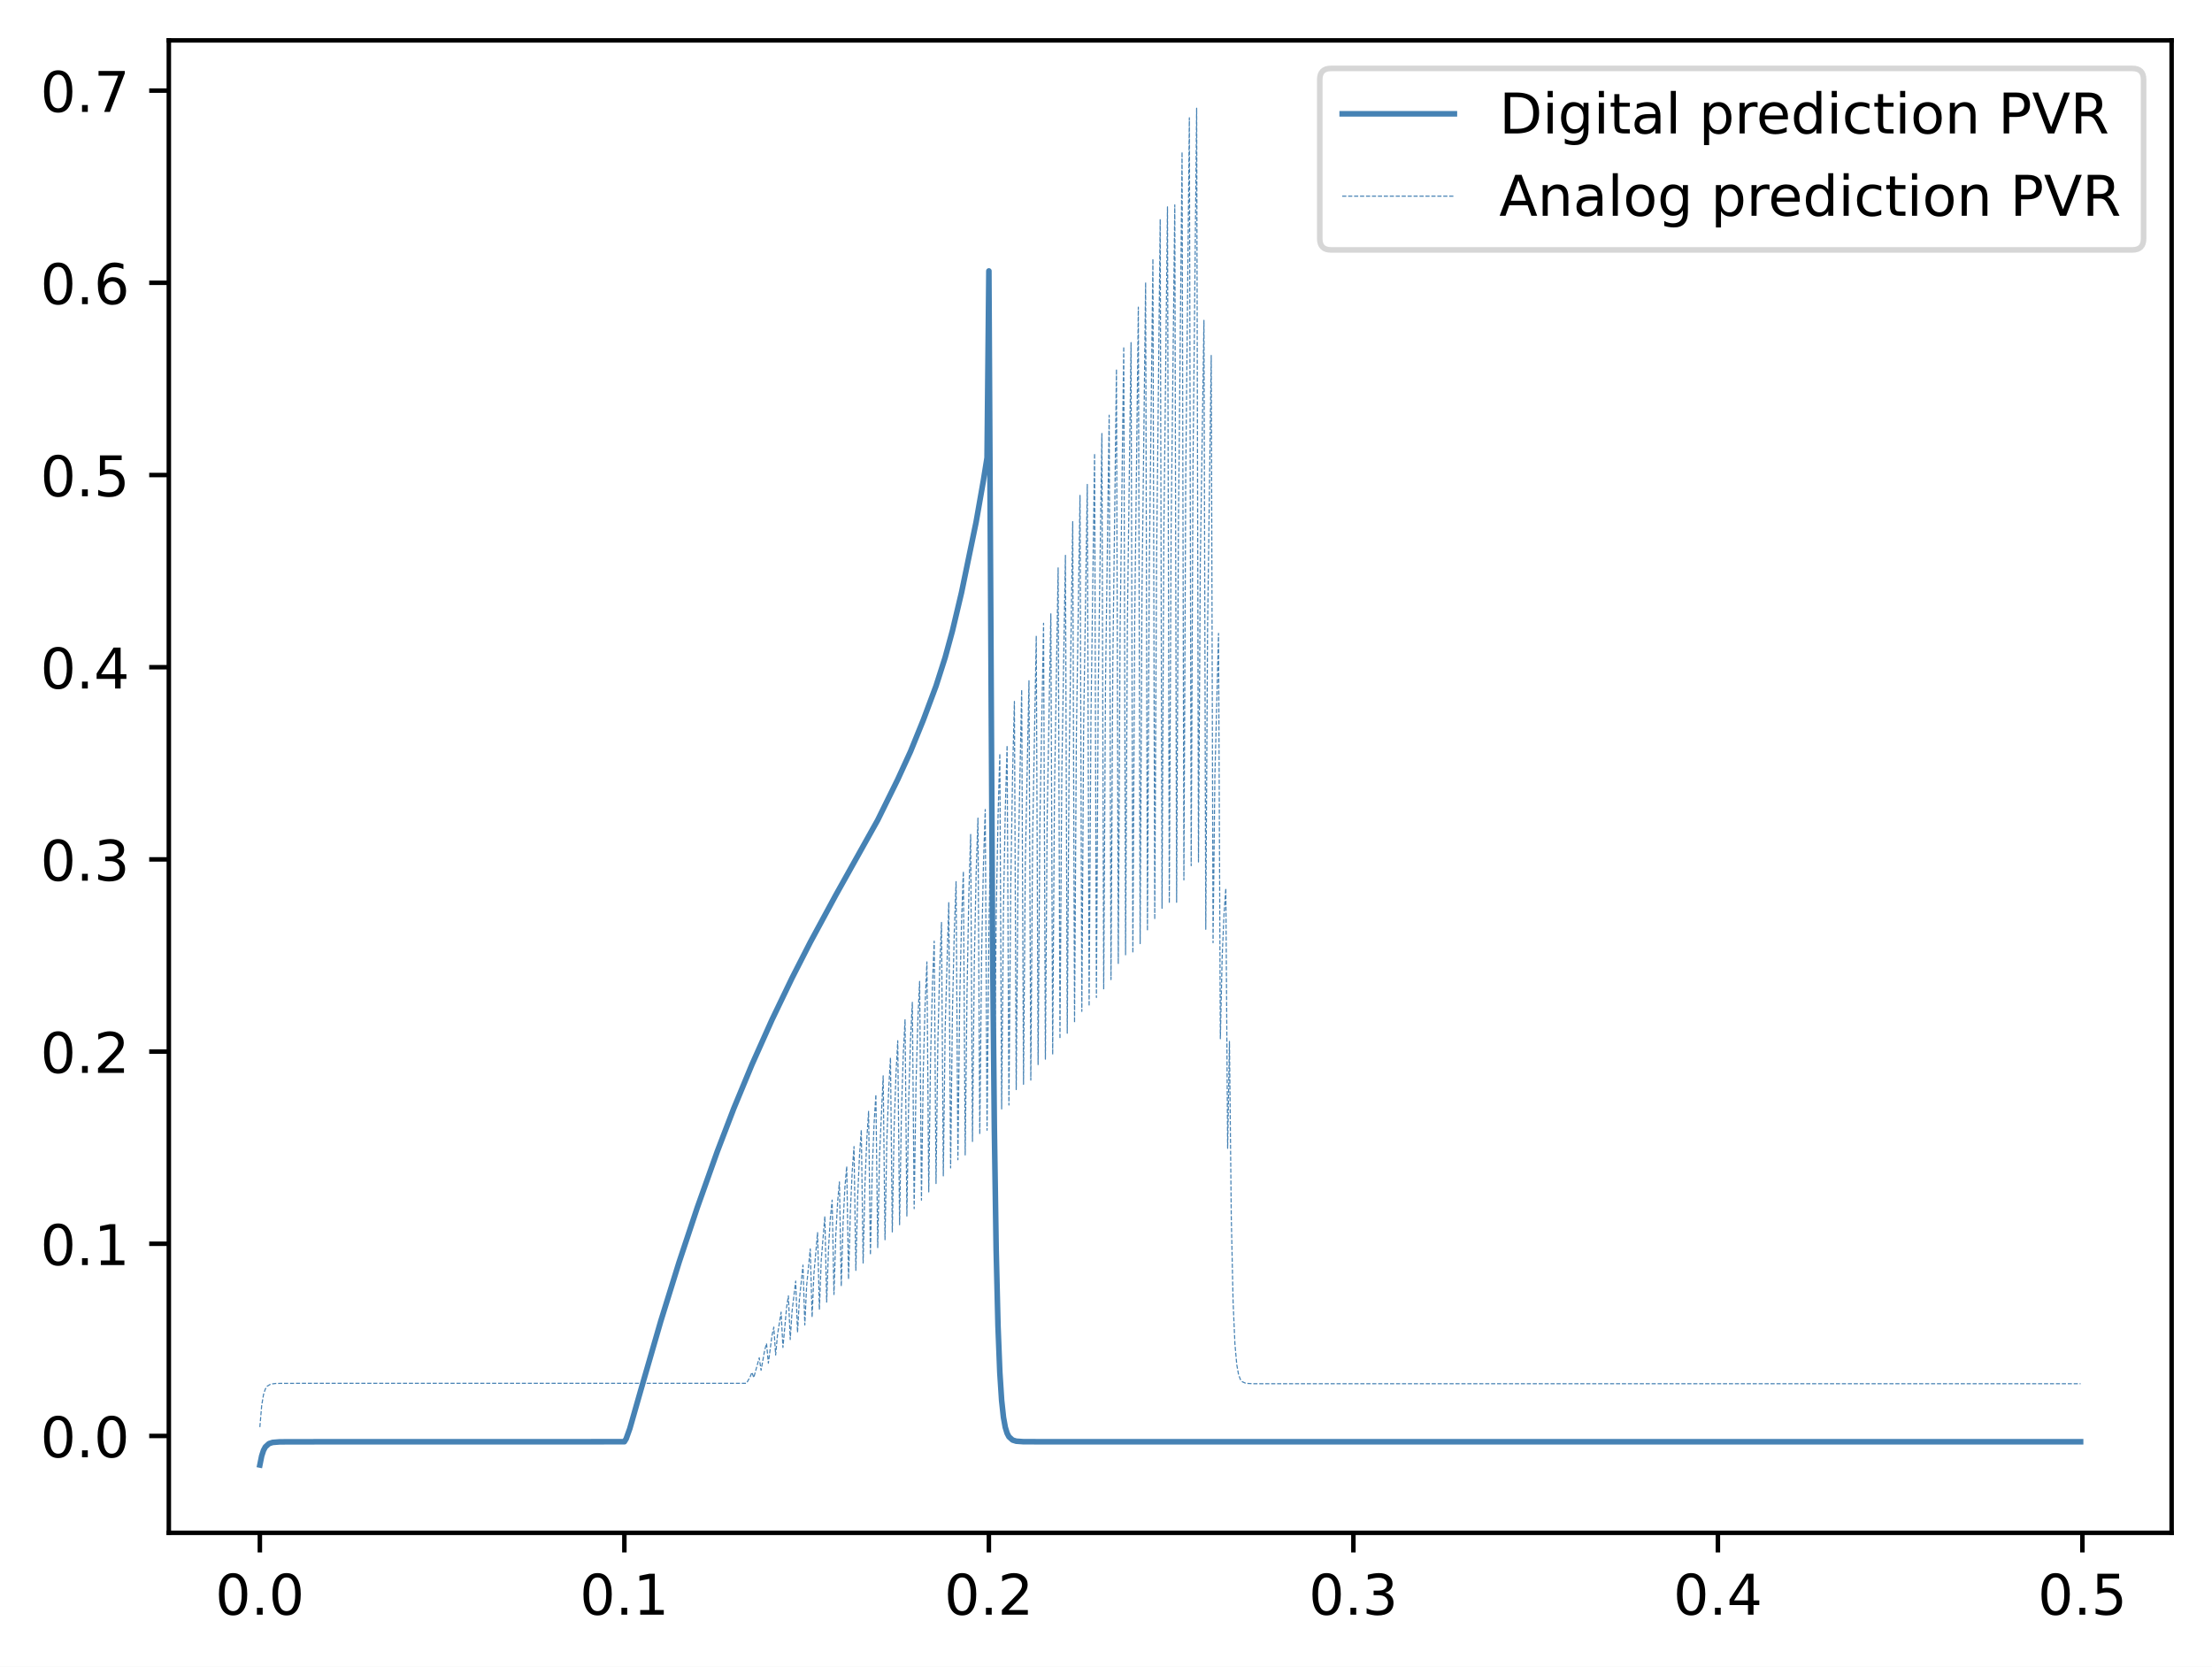
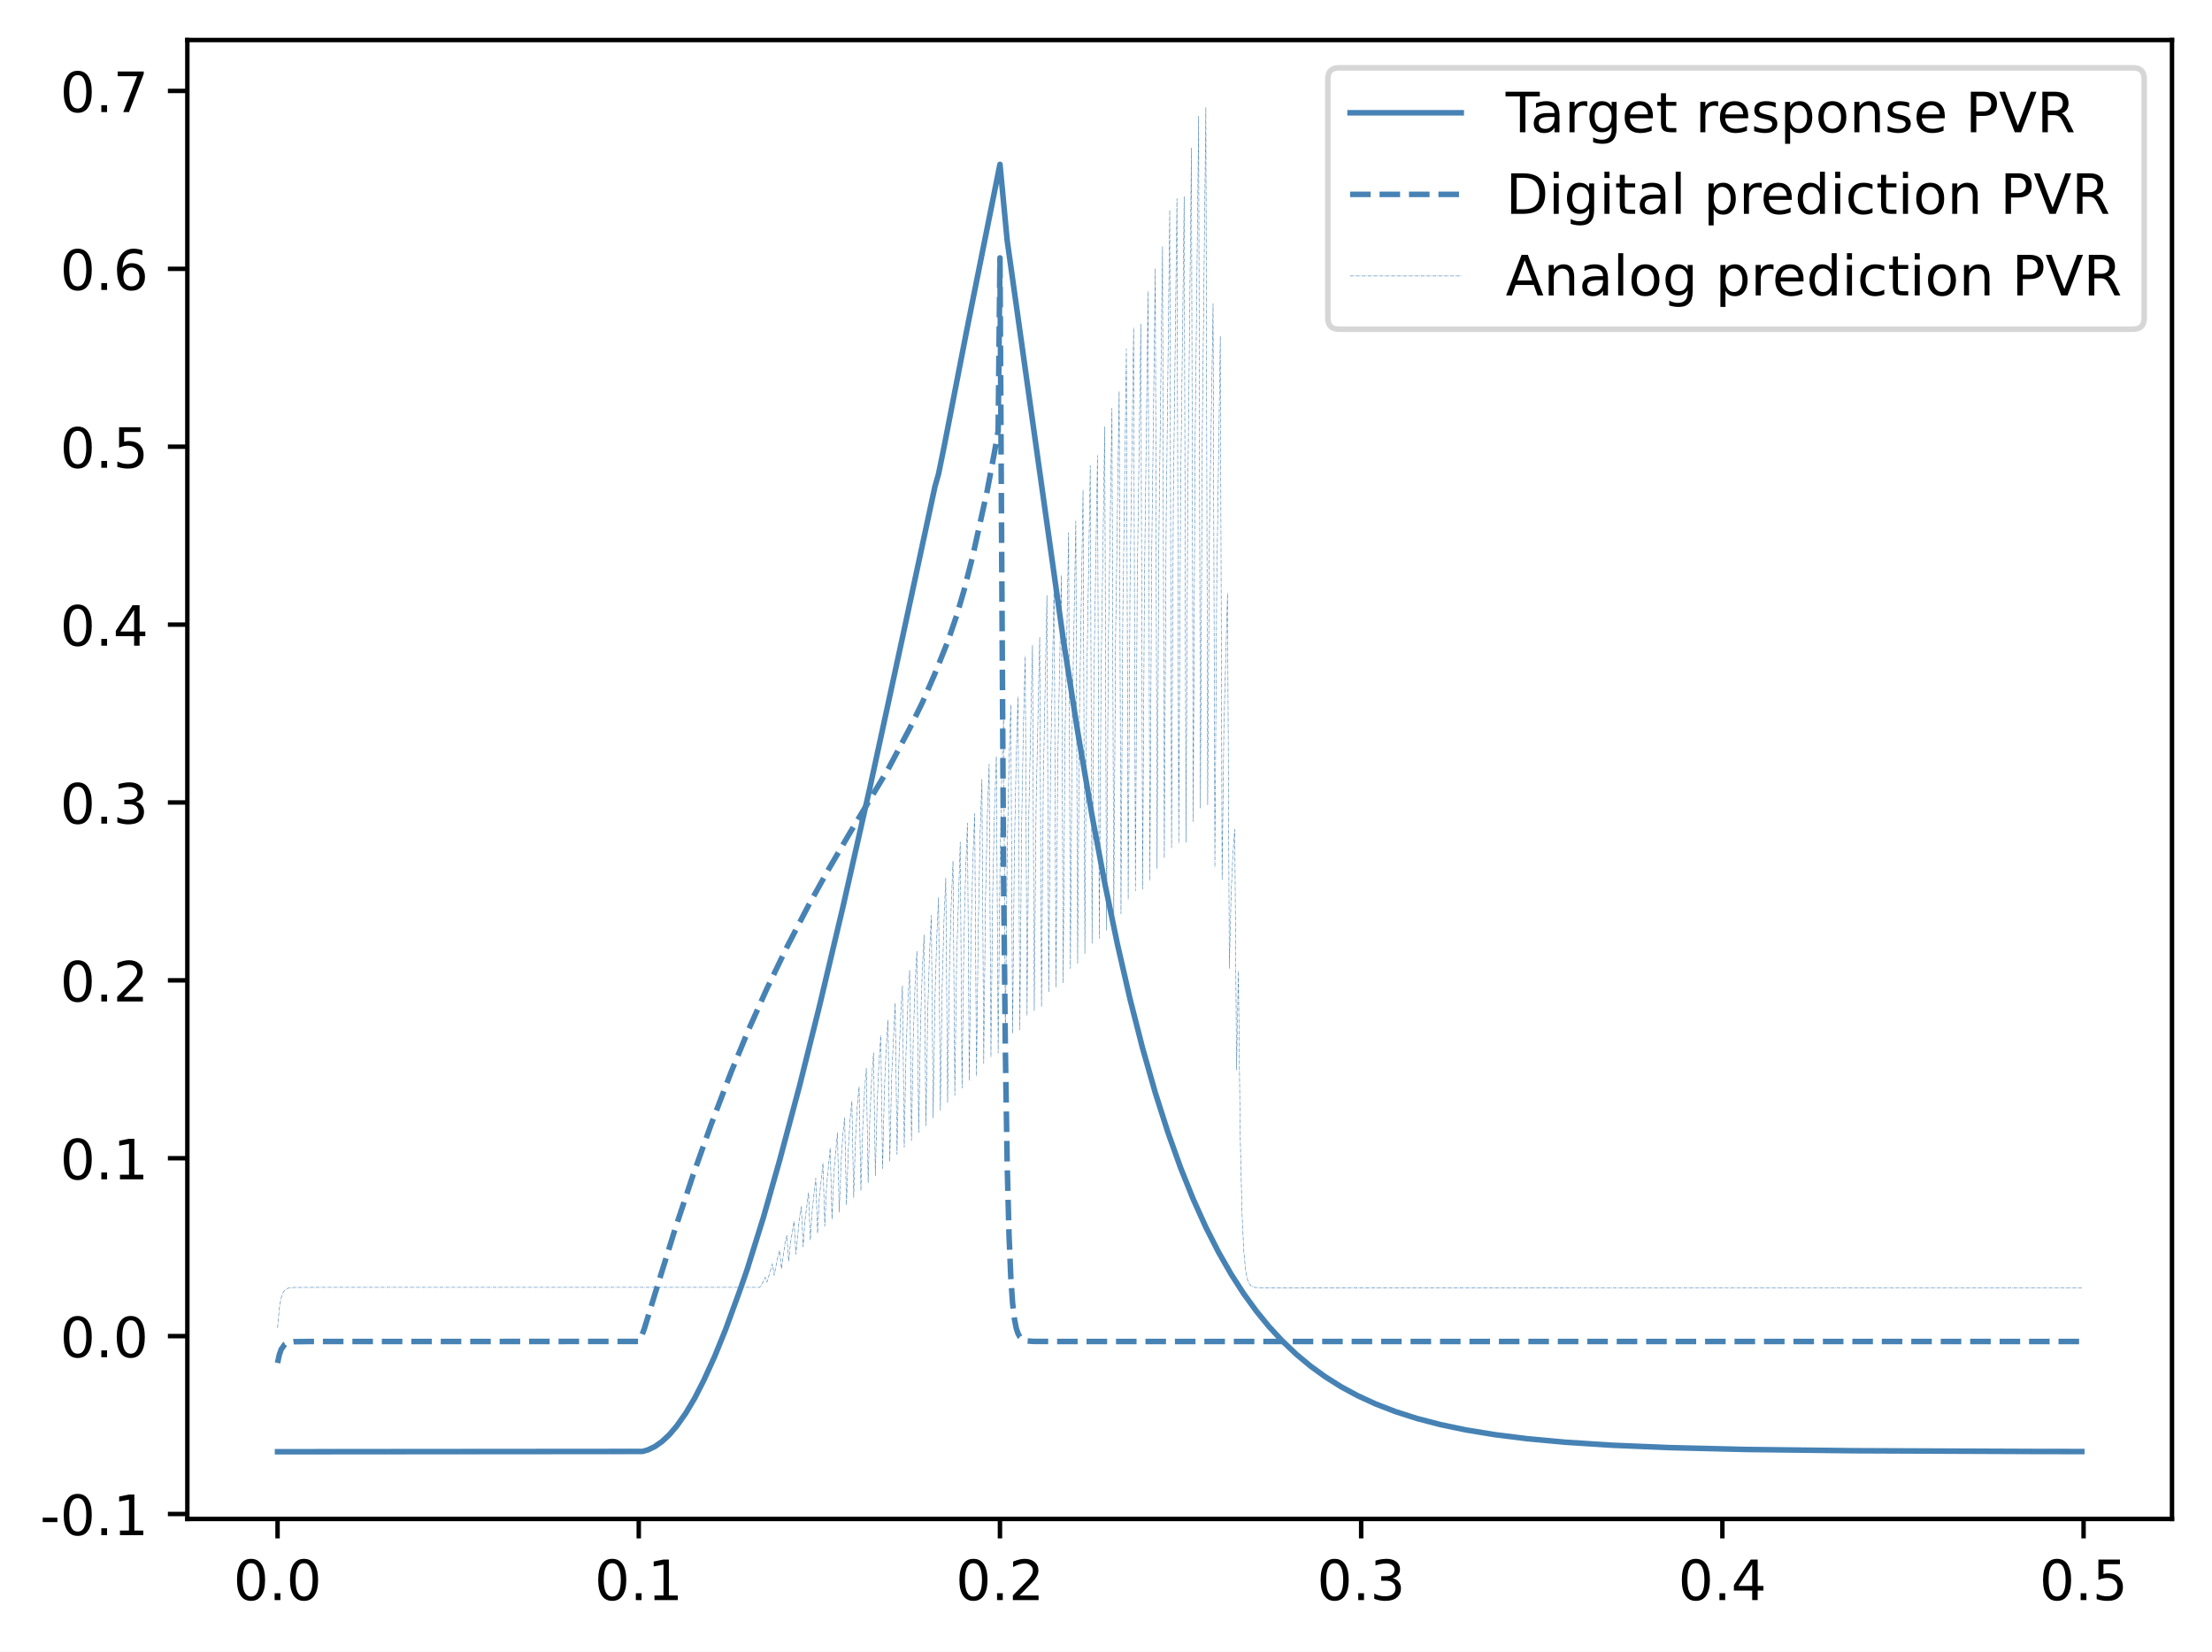
- <svg xmlns="http://www.w3.org/2000/svg" xmlns:xlink="http://www.w3.org/1999/xlink" width="394.423pt" height="297.19pt" viewBox="0 0 394.423 297.19" version="1.1">
+ <svg xmlns="http://www.w3.org/2000/svg" xmlns:xlink="http://www.w3.org/1999/xlink" width="398.031pt" height="297.19pt" viewBox="0 0 398.031 297.19" version="1.1">
  <defs>
    <style type="text/css">*{stroke-linejoin: round; stroke-linecap: butt}</style>
  </defs>
  <g id="figure_1">
    <g id="patch_1">
-       <path d="M 0 297.19  L 394.423 297.19  L 394.423 0  L 0 0  z " style="fill: #ffffff" />
+       <path d="M 0 297.19  L 398.031 297.19  L 398.031 0  L 0 0  z " style="fill: #ffffff" />
    </g>
    <g id="axes_1">
      <g id="patch_2">
-         <path d="M 30.103 273.312  L 387.223 273.312  L 387.223 7.2  L 30.103 7.2  z " style="fill: #ffffff" />
+         <path d="M 33.711 273.312  L 390.831 273.312  L 390.831 7.2  L 33.711 7.2  z " style="fill: #ffffff" />
      </g>
      <g id="matplotlib.axis_1">
        <g id="xtick_1">
          <g id="line2d_1">
            <defs>
-               <path id="med76f15a93" d="M 0 0  L 0 3.5  " style="stroke: #000000; stroke-width: 0.8" />
+               <path id="m2a7ae85785" d="M 0 0  L 0 3.5  " style="stroke: #000000; stroke-width: 0.8" />
            </defs>
            <g>
-               <use xlink:href="#med76f15a93" x="46.336" y="273.312" style="stroke: #000000; stroke-width: 0.8" />
+               <use xlink:href="#m2a7ae85785" x="49.944" y="273.312" style="stroke: #000000; stroke-width: 0.8" />
            </g>
          </g>
          <g id="text_1">
-             <text style="font: 10px 'DejaVu Sans', 'Bitstream Vera Sans', 'Computer Modern Sans Serif', 'Lucida Grande', 'Verdana', 'Geneva', 'Lucid', 'Arial', 'Helvetica', 'Avant Garde', sans-serif; text-anchor: middle" x="46.336" y="287.91" transform="rotate(-0 46.33585 287.9104)">0.0</text>
+             <text style="font: 10px 'DejaVu Sans', 'Bitstream Vera Sans', 'Computer Modern Sans Serif', 'Lucida Grande', 'Verdana', 'Geneva', 'Lucid', 'Arial', 'Helvetica', 'Avant Garde', sans-serif; text-anchor: middle" x="49.944" y="287.91" transform="rotate(-0 49.94367 287.9104)">0.0</text>
          </g>
        </g>
        <g id="xtick_2">
          <g id="line2d_2">
            <g>
-               <use xlink:href="#med76f15a93" x="111.332" y="273.312" style="stroke: #000000; stroke-width: 0.8" />
+               <use xlink:href="#m2a7ae85785" x="114.94" y="273.312" style="stroke: #000000; stroke-width: 0.8" />
            </g>
          </g>
          <g id="text_2">
-             <text style="font: 10px 'DejaVu Sans', 'Bitstream Vera Sans', 'Computer Modern Sans Serif', 'Lucida Grande', 'Verdana', 'Geneva', 'Lucid', 'Arial', 'Helvetica', 'Avant Garde', sans-serif; text-anchor: middle" x="111.332" y="287.91" transform="rotate(-0 111.3318 287.9104)">0.1</text>
+             <text style="font: 10px 'DejaVu Sans', 'Bitstream Vera Sans', 'Computer Modern Sans Serif', 'Lucida Grande', 'Verdana', 'Geneva', 'Lucid', 'Arial', 'Helvetica', 'Avant Garde', sans-serif; text-anchor: middle" x="114.94" y="287.91" transform="rotate(-0 114.9396 287.9104)">0.1</text>
          </g>
        </g>
        <g id="xtick_3">
          <g id="line2d_3">
            <g>
-               <use xlink:href="#med76f15a93" x="176.328" y="273.312" style="stroke: #000000; stroke-width: 0.8" />
+               <use xlink:href="#m2a7ae85785" x="179.935" y="273.312" style="stroke: #000000; stroke-width: 0.8" />
            </g>
          </g>
          <g id="text_3">
-             <text style="font: 10px 'DejaVu Sans', 'Bitstream Vera Sans', 'Computer Modern Sans Serif', 'Lucida Grande', 'Verdana', 'Geneva', 'Lucid', 'Arial', 'Helvetica', 'Avant Garde', sans-serif; text-anchor: middle" x="176.328" y="287.91" transform="rotate(-0 176.3277 287.9104)">0.2</text>
+             <text style="font: 10px 'DejaVu Sans', 'Bitstream Vera Sans', 'Computer Modern Sans Serif', 'Lucida Grande', 'Verdana', 'Geneva', 'Lucid', 'Arial', 'Helvetica', 'Avant Garde', sans-serif; text-anchor: middle" x="179.935" y="287.91" transform="rotate(-0 179.9355 287.9104)">0.2</text>
          </g>
        </g>
        <g id="xtick_4">
          <g id="line2d_4">
            <g>
-               <use xlink:href="#med76f15a93" x="241.324" y="273.312" style="stroke: #000000; stroke-width: 0.8" />
+               <use xlink:href="#m2a7ae85785" x="244.931" y="273.312" style="stroke: #000000; stroke-width: 0.8" />
            </g>
          </g>
          <g id="text_4">
-             <text style="font: 10px 'DejaVu Sans', 'Bitstream Vera Sans', 'Computer Modern Sans Serif', 'Lucida Grande', 'Verdana', 'Geneva', 'Lucid', 'Arial', 'Helvetica', 'Avant Garde', sans-serif; text-anchor: middle" x="241.324" y="287.91" transform="rotate(-0 241.3236 287.9104)">0.3</text>
+             <text style="font: 10px 'DejaVu Sans', 'Bitstream Vera Sans', 'Computer Modern Sans Serif', 'Lucida Grande', 'Verdana', 'Geneva', 'Lucid', 'Arial', 'Helvetica', 'Avant Garde', sans-serif; text-anchor: middle" x="244.931" y="287.91" transform="rotate(-0 244.9314 287.9104)">0.3</text>
          </g>
        </g>
        <g id="xtick_5">
          <g id="line2d_5">
            <g>
-               <use xlink:href="#med76f15a93" x="306.319" y="273.312" style="stroke: #000000; stroke-width: 0.8" />
+               <use xlink:href="#m2a7ae85785" x="309.927" y="273.312" style="stroke: #000000; stroke-width: 0.8" />
            </g>
          </g>
          <g id="text_5">
-             <text style="font: 10px 'DejaVu Sans', 'Bitstream Vera Sans', 'Computer Modern Sans Serif', 'Lucida Grande', 'Verdana', 'Geneva', 'Lucid', 'Arial', 'Helvetica', 'Avant Garde', sans-serif; text-anchor: middle" x="306.319" y="287.91" transform="rotate(-0 306.3195 287.9104)">0.4</text>
+             <text style="font: 10px 'DejaVu Sans', 'Bitstream Vera Sans', 'Computer Modern Sans Serif', 'Lucida Grande', 'Verdana', 'Geneva', 'Lucid', 'Arial', 'Helvetica', 'Avant Garde', sans-serif; text-anchor: middle" x="309.927" y="287.91" transform="rotate(-0 309.9273 287.9104)">0.4</text>
          </g>
        </g>
        <g id="xtick_6">
          <g id="line2d_6">
            <g>
-               <use xlink:href="#med76f15a93" x="371.315" y="273.312" style="stroke: #000000; stroke-width: 0.8" />
+               <use xlink:href="#m2a7ae85785" x="374.923" y="273.312" style="stroke: #000000; stroke-width: 0.8" />
            </g>
          </g>
          <g id="text_6">
-             <text style="font: 10px 'DejaVu Sans', 'Bitstream Vera Sans', 'Computer Modern Sans Serif', 'Lucida Grande', 'Verdana', 'Geneva', 'Lucid', 'Arial', 'Helvetica', 'Avant Garde', sans-serif; text-anchor: middle" x="371.315" y="287.91" transform="rotate(-0 371.3154 287.9104)">0.5</text>
+             <text style="font: 10px 'DejaVu Sans', 'Bitstream Vera Sans', 'Computer Modern Sans Serif', 'Lucida Grande', 'Verdana', 'Geneva', 'Lucid', 'Arial', 'Helvetica', 'Avant Garde', sans-serif; text-anchor: middle" x="374.923" y="287.91" transform="rotate(-0 374.9232 287.9104)">0.5</text>
          </g>
        </g>
      </g>
      <g id="matplotlib.axis_2">
        <g id="ytick_1">
          <g id="line2d_7">
            <defs>
-               <path id="m591884b5a6" d="M 0 0  L -3.5 0  " style="stroke: #000000; stroke-width: 0.8" />
+               <path id="ma21f690917" d="M 0 0  L -3.5 0  " style="stroke: #000000; stroke-width: 0.8" />
            </defs>
            <g>
-               <use xlink:href="#m591884b5a6" x="30.103" y="256.043" style="stroke: #000000; stroke-width: 0.8" />
+               <use xlink:href="#ma21f690917" x="33.711" y="272.418" style="stroke: #000000; stroke-width: 0.8" />
            </g>
          </g>
          <g id="text_7">
-             <text style="font: 10px 'DejaVu Sans', 'Bitstream Vera Sans', 'Computer Modern Sans Serif', 'Lucida Grande', 'Verdana', 'Geneva', 'Lucid', 'Arial', 'Helvetica', 'Avant Garde', sans-serif; text-anchor: end" x="23.103" y="259.843" transform="rotate(-0 23.10312 259.8427)">0.0</text>
+             <text style="font: 10px 'DejaVu Sans', 'Bitstream Vera Sans', 'Computer Modern Sans Serif', 'Lucida Grande', 'Verdana', 'Geneva', 'Lucid', 'Arial', 'Helvetica', 'Avant Garde', sans-serif; text-anchor: end" x="26.711" y="276.218" transform="rotate(-0 26.71094 276.2176)">-0.1</text>
          </g>
        </g>
        <g id="ytick_2">
          <g id="line2d_8">
            <g>
-               <use xlink:href="#m591884b5a6" x="30.103" y="221.774" style="stroke: #000000; stroke-width: 0.8" />
+               <use xlink:href="#ma21f690917" x="33.711" y="240.412" style="stroke: #000000; stroke-width: 0.8" />
            </g>
          </g>
          <g id="text_8">
-             <text style="font: 10px 'DejaVu Sans', 'Bitstream Vera Sans', 'Computer Modern Sans Serif', 'Lucida Grande', 'Verdana', 'Geneva', 'Lucid', 'Arial', 'Helvetica', 'Avant Garde', sans-serif; text-anchor: end" x="23.103" y="225.573" transform="rotate(-0 23.10312 225.5732)">0.1</text>
+             <text style="font: 10px 'DejaVu Sans', 'Bitstream Vera Sans', 'Computer Modern Sans Serif', 'Lucida Grande', 'Verdana', 'Geneva', 'Lucid', 'Arial', 'Helvetica', 'Avant Garde', sans-serif; text-anchor: end" x="26.711" y="244.211" transform="rotate(-0 26.71094 244.2108)">0.0</text>
          </g>
        </g>
        <g id="ytick_3">
          <g id="line2d_9">
            <g>
-               <use xlink:href="#m591884b5a6" x="30.103" y="187.505" style="stroke: #000000; stroke-width: 0.8" />
+               <use xlink:href="#ma21f690917" x="33.711" y="208.405" style="stroke: #000000; stroke-width: 0.8" />
            </g>
          </g>
          <g id="text_9">
-             <text style="font: 10px 'DejaVu Sans', 'Bitstream Vera Sans', 'Computer Modern Sans Serif', 'Lucida Grande', 'Verdana', 'Geneva', 'Lucid', 'Arial', 'Helvetica', 'Avant Garde', sans-serif; text-anchor: end" x="23.103" y="191.304" transform="rotate(-0 23.10312 191.3038)">0.2</text>
+             <text style="font: 10px 'DejaVu Sans', 'Bitstream Vera Sans', 'Computer Modern Sans Serif', 'Lucida Grande', 'Verdana', 'Geneva', 'Lucid', 'Arial', 'Helvetica', 'Avant Garde', sans-serif; text-anchor: end" x="26.711" y="212.204" transform="rotate(-0 26.71094 212.2041)">0.1</text>
          </g>
        </g>
        <g id="ytick_4">
          <g id="line2d_10">
            <g>
-               <use xlink:href="#m591884b5a6" x="30.103" y="153.235" style="stroke: #000000; stroke-width: 0.8" />
+               <use xlink:href="#ma21f690917" x="33.711" y="176.398" style="stroke: #000000; stroke-width: 0.8" />
            </g>
          </g>
          <g id="text_10">
-             <text style="font: 10px 'DejaVu Sans', 'Bitstream Vera Sans', 'Computer Modern Sans Serif', 'Lucida Grande', 'Verdana', 'Geneva', 'Lucid', 'Arial', 'Helvetica', 'Avant Garde', sans-serif; text-anchor: end" x="23.103" y="157.034" transform="rotate(-0 23.10312 157.0343)">0.3</text>
+             <text style="font: 10px 'DejaVu Sans', 'Bitstream Vera Sans', 'Computer Modern Sans Serif', 'Lucida Grande', 'Verdana', 'Geneva', 'Lucid', 'Arial', 'Helvetica', 'Avant Garde', sans-serif; text-anchor: end" x="26.711" y="180.197" transform="rotate(-0 26.71094 180.1974)">0.2</text>
          </g>
        </g>
        <g id="ytick_5">
          <g id="line2d_11">
            <g>
-               <use xlink:href="#m591884b5a6" x="30.103" y="118.966" style="stroke: #000000; stroke-width: 0.8" />
+               <use xlink:href="#ma21f690917" x="33.711" y="144.391" style="stroke: #000000; stroke-width: 0.8" />
            </g>
          </g>
          <g id="text_11">
-             <text style="font: 10px 'DejaVu Sans', 'Bitstream Vera Sans', 'Computer Modern Sans Serif', 'Lucida Grande', 'Verdana', 'Geneva', 'Lucid', 'Arial', 'Helvetica', 'Avant Garde', sans-serif; text-anchor: end" x="23.103" y="122.765" transform="rotate(-0 23.10312 122.7648)">0.4</text>
+             <text style="font: 10px 'DejaVu Sans', 'Bitstream Vera Sans', 'Computer Modern Sans Serif', 'Lucida Grande', 'Verdana', 'Geneva', 'Lucid', 'Arial', 'Helvetica', 'Avant Garde', sans-serif; text-anchor: end" x="26.711" y="148.191" transform="rotate(-0 26.71094 148.1906)">0.3</text>
          </g>
        </g>
        <g id="ytick_6">
          <g id="line2d_12">
            <g>
-               <use xlink:href="#m591884b5a6" x="30.103" y="84.696" style="stroke: #000000; stroke-width: 0.8" />
+               <use xlink:href="#ma21f690917" x="33.711" y="112.385" style="stroke: #000000; stroke-width: 0.8" />
            </g>
          </g>
          <g id="text_12">
-             <text style="font: 10px 'DejaVu Sans', 'Bitstream Vera Sans', 'Computer Modern Sans Serif', 'Lucida Grande', 'Verdana', 'Geneva', 'Lucid', 'Arial', 'Helvetica', 'Avant Garde', sans-serif; text-anchor: end" x="23.103" y="88.495" transform="rotate(-0 23.10312 88.49538)">0.5</text>
+             <text style="font: 10px 'DejaVu Sans', 'Bitstream Vera Sans', 'Computer Modern Sans Serif', 'Lucida Grande', 'Verdana', 'Geneva', 'Lucid', 'Arial', 'Helvetica', 'Avant Garde', sans-serif; text-anchor: end" x="26.711" y="116.184" transform="rotate(-0 26.71094 116.1839)">0.4</text>
          </g>
        </g>
        <g id="ytick_7">
          <g id="line2d_13">
            <g>
-               <use xlink:href="#m591884b5a6" x="30.103" y="50.427" style="stroke: #000000; stroke-width: 0.8" />
+               <use xlink:href="#ma21f690917" x="33.711" y="80.378" style="stroke: #000000; stroke-width: 0.8" />
            </g>
          </g>
          <g id="text_13">
-             <text style="font: 10px 'DejaVu Sans', 'Bitstream Vera Sans', 'Computer Modern Sans Serif', 'Lucida Grande', 'Verdana', 'Geneva', 'Lucid', 'Arial', 'Helvetica', 'Avant Garde', sans-serif; text-anchor: end" x="23.103" y="54.226" transform="rotate(-0 23.10312 54.22592)">0.6</text>
+             <text style="font: 10px 'DejaVu Sans', 'Bitstream Vera Sans', 'Computer Modern Sans Serif', 'Lucida Grande', 'Verdana', 'Geneva', 'Lucid', 'Arial', 'Helvetica', 'Avant Garde', sans-serif; text-anchor: end" x="26.711" y="84.177" transform="rotate(-0 26.71094 84.17718)">0.5</text>
          </g>
        </g>
        <g id="ytick_8">
          <g id="line2d_14">
            <g>
-               <use xlink:href="#m591884b5a6" x="30.103" y="16.157" style="stroke: #000000; stroke-width: 0.8" />
+               <use xlink:href="#ma21f690917" x="33.711" y="48.371" style="stroke: #000000; stroke-width: 0.8" />
            </g>
          </g>
          <g id="text_14">
-             <text style="font: 10px 'DejaVu Sans', 'Bitstream Vera Sans', 'Computer Modern Sans Serif', 'Lucida Grande', 'Verdana', 'Geneva', 'Lucid', 'Arial', 'Helvetica', 'Avant Garde', sans-serif; text-anchor: end" x="23.103" y="19.956" transform="rotate(-0 23.10312 19.95646)">0.7</text>
-           </g>
-         </g>
-       </g>
-       <g id="line2d_15">
-         <path d="M 46.336 261.216  L 46.661 259.605  L 46.986 258.61  L 47.311 258  L 47.961 257.407  L 48.611 257.194  L 49.911 257.092  L 56.735 257.078  L 111.332 257.068  L 111.657 256.53  L 112.307 254.711  L 114.257 247.883  L 117.831 235.542  L 121.081 225.082  L 124.331 215.326  L 127.906 205.299  L 130.831 197.67  L 134.08 189.823  L 137.655 181.821  L 141.23 174.383  L 144.48 168.014  L 149.029 159.606  L 156.504 146.232  L 160.079 138.975  L 162.354 134.004  L 164.628 128.404  L 166.903 122.319  L 168.528 117.238  L 169.828 112.483  L 171.453 105.641  L 174.053 93.077  L 175.353 85.674  L 176.003 81.614  L 176.328 48.314  L 176.978 167.179  L 177.303 201.166  L 177.628 222.891  L 177.953 236.423  L 178.278 244.7  L 178.603 249.704  L 178.927 252.704  L 179.252 254.493  L 179.577 255.554  L 179.902 256.181  L 180.552 256.769  L 181.202 256.972  L 182.502 257.066  L 189.977 257.078  L 370.99 257.078  L 370.99 257.078  " clip-path="url(#pdcdbb3791e)" style="fill: none; stroke: #4682b4; stroke-linecap: square" />
+             <text style="font: 10px 'DejaVu Sans', 'Bitstream Vera Sans', 'Computer Modern Sans Serif', 'Lucida Grande', 'Verdana', 'Geneva', 'Lucid', 'Arial', 'Helvetica', 'Avant Garde', sans-serif; text-anchor: end" x="26.711" y="52.17" transform="rotate(-0 26.71094 52.17044)">0.6</text>
+           </g>
+         </g>
+         <g id="ytick_9">
+           <g id="line2d_15">
+             <g>
+               <use xlink:href="#ma21f690917" x="33.711" y="16.364" style="stroke: #000000; stroke-width: 0.8" />
+             </g>
+           </g>
+           <g id="text_15">
+             <text style="font: 10px 'DejaVu Sans', 'Bitstream Vera Sans', 'Computer Modern Sans Serif', 'Lucida Grande', 'Verdana', 'Geneva', 'Lucid', 'Arial', 'Helvetica', 'Avant Garde', sans-serif; text-anchor: end" x="26.711" y="20.164" transform="rotate(-0 26.71094 20.16371)">0.7</text>
+           </g>
+         </g>
      </g>
      <g id="line2d_16">
-         <path d="M 46.336 254.458  L 46.661 250.617  L 46.986 248.666  L 47.311 247.674  L 47.636 247.173  L 48.286 246.787  L 49.261 246.669  L 53.81 246.651  L 133.105 246.652  L 133.755 245.512  L 134.08 244.691  L 134.405 245.641  L 135.38 242.107  L 135.705 244.33  L 136.355 240.73  L 136.68 239.55  L 137.005 243.063  L 137.655 238.119  L 137.98 236.634  L 138.305 241.607  L 138.63 238.057  L 139.28 233.961  L 139.605 240.26  L 140.255 233.146  L 140.58 231.066  L 140.905 238.847  L 141.23 233.8  L 141.88 228.432  L 142.205 237.582  L 142.53 231.836  L 143.18 225.578  L 143.505 236.254  L 143.83 229.259  L 144.48 222.685  L 144.805 234.881  L 145.13 227.118  L 145.78 219.787  L 146.105 233.519  L 146.43 224.745  L 147.08 216.878  L 147.404 232.177  L 147.729 222.683  L 148.054 217.237  L 148.379 213.986  L 148.704 230.817  L 149.029 220.277  L 149.354 214.304  L 149.679 210.746  L 150.004 229.352  L 150.329 218.061  L 150.654 211.722  L 150.979 207.959  L 151.304 228.087  L 151.629 215.945  L 151.954 208.899  L 152.279 204.441  L 152.604 226.519  L 152.929 213.354  L 153.254 206.112  L 153.579 201.469  L 153.904 225.202  L 154.229 211.167  L 154.554 203.2  L 154.879 198.165  L 155.204 223.765  L 155.529 208.608  L 155.854 200.399  L 156.179 195.145  L 156.504 222.452  L 156.829 206.11  L 157.479 191.828  L 157.804 221.051  L 158.129 203.54  L 158.454 194.406  L 158.779 188.588  L 159.104 219.662  L 159.429 201.232  L 159.754 191.662  L 160.079 185.568  L 160.404 218.376  L 160.729 198.702  L 161.054 188.203  L 161.379 181.829  L 161.704 216.827  L 162.029 196.25  L 162.354 185.341  L 162.679 178.725  L 163.004 215.504  L 163.328 193.646  L 163.653 182.084  L 163.978 174.996  L 164.303 213.993  L 164.628 191.175  L 164.953 179.18  L 165.278 171.514  L 165.603 212.521  L 165.928 188.743  L 166.253 175.966  L 166.578 167.813  L 166.903 211.029  L 167.228 185.976  L 167.553 172.912  L 167.878 164.479  L 168.203 209.663  L 168.528 183.55  L 169.178 160.863  L 169.503 208.246  L 169.828 180.507  L 170.153 166.396  L 170.478 157.204  L 170.803 206.791  L 171.128 178.311  L 171.453 164.246  L 171.778 155.352  L 172.103 205.932  L 172.428 177.183  L 172.753 159.532  L 173.078 148.79  L 173.403 203.53  L 173.728 171.764  L 174.053 155.796  L 174.378 145.874  L 174.703 202.243  L 175.028 170.296  L 175.353 154.288  L 175.678 144.344  L 176.003 201.529  L 176.328 166.106  L 176.653 148.062  L 176.978 136.687  L 177.303 198.789  L 177.628 163.464  L 177.953 145.822  L 178.278 134.371  L 178.603 197.731  L 178.927 162.197  L 179.252 144.44  L 179.577 132.907  L 179.902 197.036  L 180.227 157.96  L 180.552 138.093  L 180.877 125.069  L 181.202 194.278  L 181.527 155.235  L 182.177 122.982  L 182.502 193.333  L 182.827 153.792  L 183.477 121.376  L 183.802 192.591  L 184.127 149.416  L 184.777 113.36  L 185.102 189.82  L 185.427 146.65  L 186.077 111.132  L 186.402 188.856  L 186.727 145.425  L 187.377 109.452  L 187.702 188.045  L 188.027 140.977  L 188.677 101.256  L 189.002 185.24  L 189.327 138.148  L 189.977 99.022  L 190.302 184.227  L 190.627 136.924  L 191.277 93.008  L 191.602 182.342  L 191.927 131.48  L 192.577 88.334  L 192.902 180.34  L 193.227 129.37  L 193.877 86.378  L 194.202 179.413  L 194.527 128.216  L 195.176 80.853  L 195.501 177.858  L 195.826 123.178  L 196.476 77.297  L 196.801 176.416  L 197.126 121.91  L 197.776 74.037  L 198.101 174.669  L 198.426 118.397  L 199.076 65.828  L 199.401 171.888  L 199.726 112.56  L 200.376 61.802  L 200.701 170.243  L 201.026 111.151  L 201.676 61.087  L 202.001 169.926  L 202.326 110.895  L 202.976 54.77  L 203.301 168.25  L 203.626 105.721  L 204.276 50.357  L 204.601 165.941  L 204.926 101.881  L 205.576 46.149  L 205.901 163.944  L 206.226 100.329  L 206.876 39.074  L 207.201 161.957  L 207.526 94.967  L 208.176 36.886  L 208.501 161.05  L 208.826 94.089  L 209.476 36.533  L 209.801 160.883  L 210.126 93.959  L 210.775 27.087  L 211.1 156.899  L 211.425 85.704  L 212.075 21.002  L 212.4 154.359  L 212.725 83.056  L 213.375 19.296  L 213.7 153.691  L 214.025 100.56  L 214.675 57.12  L 215 165.697  L 215.325 112.009  L 215.975 63.379  L 216.3 168.094  L 216.625 138.384  L 217.275 112.939  L 217.6 185.207  L 217.925 170.697  L 218.25 163.099  L 218.575 158.387  L 218.9 204.755  L 219.225 185.697  L 219.55 217.001  L 219.875 232.162  L 220.2 239.652  L 220.525 243.305  L 220.85 245.108  L 221.175 245.963  L 221.5 246.365  L 222.15 246.659  L 223.45 246.722  L 370.99 246.721  L 370.99 246.721  " clip-path="url(#pdcdbb3791e)" style="fill: none; stroke-dasharray: 0.74,0.32; stroke-dashoffset: 0; stroke: #4682b4; stroke-width: 0.2" />
+         <path d="M 49.944 261.216  L 115.59 261.163  L 116.564 260.895  L 117.864 260.268  L 119.164 259.344  L 120.464 258.121  L 121.764 256.595  L 123.389 254.293  L 125.014 251.558  L 126.639 248.37  L 128.589 244.091  L 130.539 239.284  L 133.138 232.178  L 134.438 228.441  L 137.363 219.072  L 140.288 208.789  L 143.863 195.424  L 147.438 181.099  L 151.662 163.264  L 156.537 141.708  L 162.387 114.734  L 168.236 87.55  L 168.886 85.268  L 169.861 80.489  L 174.086 58.786  L 179.935 29.575  L 181.235 43.283  L 191.31 114.924  L 193.91 131.586  L 196.509 146.794  L 198.784 158.878  L 201.059 169.844  L 203.334 179.744  L 205.609 188.645  L 207.884 196.621  L 210.159 203.751  L 212.433 210.111  L 214.708 215.775  L 216.983 220.814  L 219.258 225.291  L 221.533 229.268  L 223.808 232.798  L 226.083 235.93  L 228.357 238.709  L 230.632 241.174  L 233.232 243.653  L 235.832 245.816  L 238.432 247.703  L 241.357 249.542  L 244.281 251.121  L 247.531 252.617  L 251.106 253.997  L 255.006 255.242  L 259.23 256.34  L 263.78 257.289  L 268.98 258.141  L 274.829 258.873  L 281.654 259.502  L 290.104 260.044  L 300.503 260.476  L 314.152 260.806  L 333.651 261.036  L 366.149 261.169  L 374.598 261.182  L 374.598 261.182  " clip-path="url(#pff1743fd8e)" style="fill: none; stroke: #4682b4; stroke-linecap: square" />
+       </g>
+       <g id="line2d_17">
+         <path d="M 49.944 245.243  L 50.269 243.738  L 50.594 242.808  L 51.244 241.894  L 51.894 241.561  L 52.868 241.416  L 55.793 241.379  L 114.94 241.368  L 115.265 240.866  L 115.915 239.167  L 117.864 232.79  L 121.439 221.264  L 124.689 211.495  L 127.939 202.382  L 131.514 193.018  L 134.763 185.134  L 138.013 177.862  L 141.588 170.436  L 145.488 162.915  L 149.062 156.475  L 152.962 149.806  L 159.787 138.447  L 163.686 131.073  L 165.961 126.43  L 168.236 121.199  L 170.511 115.516  L 172.136 110.771  L 173.436 106.33  L 175.061 99.94  L 177.661 88.205  L 178.961 81.291  L 179.61 77.5  L 179.935 46.398  L 180.585 157.415  L 180.91 189.157  L 181.235 209.448  L 181.56 222.086  L 181.885 229.817  L 182.21 234.491  L 182.535 237.293  L 182.86 238.963  L 183.185 239.955  L 183.51 240.54  L 184.16 241.089  L 184.81 241.279  L 186.11 241.367  L 194.235 241.378  L 374.598 241.378  L 374.598 241.378  " clip-path="url(#pff1743fd8e)" style="fill: none; stroke-dasharray: 3.7,1.6; stroke-dashoffset: 0; stroke: #4682b4" />
+       </g>
+       <g id="line2d_18">
+         <path d="M 49.944 238.931  L 50.269 235.344  L 50.594 233.521  L 50.919 232.594  L 51.244 232.126  L 51.894 231.766  L 52.868 231.656  L 57.743 231.639  L 136.713 231.64  L 137.363 230.576  L 137.688 229.809  L 138.013 230.696  L 138.988 227.396  L 139.313 229.471  L 139.963 226.109  L 140.288 225.007  L 140.613 228.288  L 141.263 223.671  L 141.588 222.283  L 141.913 226.929  L 142.238 223.613  L 142.888 219.787  L 143.213 225.671  L 143.863 219.026  L 144.188 217.083  L 144.513 224.35  L 144.838 219.637  L 145.488 214.624  L 145.813 223.17  L 146.138 217.803  L 146.788 211.958  L 147.113 221.929  L 147.438 215.396  L 148.087 209.255  L 148.412 220.647  L 148.737 213.396  L 149.387 206.549  L 149.712 219.375  L 150.037 211.179  L 150.687 203.833  L 151.012 218.121  L 151.337 209.254  L 151.662 204.167  L 151.987 201.131  L 152.312 216.851  L 152.637 207.006  L 152.962 201.429  L 153.287 198.105  L 153.612 215.482  L 153.937 204.937  L 154.262 199.016  L 154.587 195.502  L 154.912 214.302  L 155.237 202.961  L 155.562 196.38  L 155.887 192.216  L 156.212 212.836  L 156.537 200.541  L 156.862 193.777  L 157.187 189.441  L 157.512 211.606  L 157.837 198.498  L 158.162 191.058  L 158.487 186.355  L 158.812 210.264  L 159.137 196.109  L 159.462 188.441  L 159.787 183.534  L 160.112 209.038  L 160.437 193.775  L 161.087 180.436  L 161.412 207.729  L 161.737 191.375  L 162.062 182.844  L 162.387 177.41  L 162.712 206.432  L 163.037 189.219  L 163.362 180.281  L 163.686 174.589  L 164.011 205.231  L 164.336 186.856  L 164.661 177.05  L 164.986 171.097  L 165.311 203.785  L 165.636 184.566  L 165.961 174.377  L 166.286 168.198  L 166.611 202.549  L 166.936 182.134  L 167.261 171.336  L 167.586 164.716  L 167.911 201.138  L 168.236 179.827  L 168.561 168.624  L 168.886 161.463  L 169.211 199.763  L 169.536 177.555  L 169.861 165.622  L 170.186 158.007  L 170.511 198.369  L 170.836 174.97  L 171.161 162.769  L 171.486 154.893  L 171.811 197.094  L 172.136 172.705  L 172.786 151.516  L 173.111 195.77  L 173.436 169.863  L 173.761 156.683  L 174.086 148.099  L 174.411 194.411  L 174.736 167.812  L 175.061 154.675  L 175.386 146.368  L 175.711 193.609  L 176.036 166.758  L 176.361 150.273  L 176.686 140.24  L 177.011 191.365  L 177.336 161.697  L 177.661 146.784  L 177.986 137.516  L 178.311 190.163  L 178.636 160.326  L 178.961 145.374  L 179.286 136.087  L 179.61 189.497  L 179.935 156.412  L 180.26 139.56  L 180.585 128.936  L 180.91 186.938  L 181.235 153.945  L 181.56 137.467  L 181.885 126.773  L 182.21 185.95  L 182.535 152.762  L 182.86 136.177  L 183.185 125.405  L 183.51 185.3  L 183.835 148.805  L 184.16 130.249  L 184.485 118.085  L 184.81 182.725  L 185.135 146.259  L 185.785 116.136  L 186.11 181.842  L 186.435 144.912  L 187.085 114.636  L 187.41 181.149  L 187.735 140.824  L 188.385 107.149  L 188.71 178.561  L 189.035 138.241  L 189.685 105.068  L 190.01 177.661  L 190.335 137.097  L 190.985 103.5  L 191.31 176.903  L 191.635 132.942  L 192.285 95.844  L 192.61 174.283  L 192.935 130.3  L 193.585 93.758  L 193.91 173.337  L 194.235 129.158  L 194.885 88.141  L 195.21 171.576  L 195.534 124.072  L 196.184 83.776  L 196.509 169.707  L 196.834 122.102  L 197.484 81.949  L 197.809 168.841  L 198.134 121.024  L 198.784 76.789  L 199.109 167.388  L 199.434 116.319  L 200.084 73.467  L 200.409 166.041  L 200.734 115.135  L 201.384 70.422  L 201.709 164.411  L 202.034 111.853  L 202.684 62.756  L 203.009 161.812  L 203.334 106.402  L 203.984 58.996  L 204.309 160.276  L 204.634 105.086  L 205.284 58.328  L 205.609 159.98  L 205.934 104.847  L 206.584 52.428  L 206.909 158.415  L 207.234 100.015  L 207.884 48.306  L 208.209 156.258  L 208.534 96.428  L 209.184 44.376  L 209.509 154.393  L 209.834 94.979  L 210.484 37.768  L 210.809 152.538  L 211.134 89.971  L 211.783 35.724  L 212.108 151.691  L 212.433 89.151  L 213.083 35.395  L 213.408 151.534  L 213.733 89.03  L 214.383 26.572  L 214.708 147.814  L 215.033 81.32  L 215.683 20.89  L 216.008 145.441  L 216.333 78.846  L 216.983 19.296  L 217.308 144.817  L 217.633 95.195  L 218.283 54.622  L 218.608 156.031  L 218.933 105.887  L 219.583 60.468  L 219.908 158.269  L 220.233 130.521  L 220.883 106.756  L 221.208 174.253  L 221.533 160.7  L 221.858 153.604  L 222.183 149.204  L 222.508 192.509  L 222.833 174.71  L 223.158 203.947  L 223.483 218.107  L 223.808 225.103  L 224.133 228.514  L 224.458 230.198  L 224.783 230.997  L 225.108 231.372  L 225.758 231.647  L 227.058 231.706  L 374.598 231.704  L 374.598 231.704  " clip-path="url(#pff1743fd8e)" style="fill: none; stroke-dasharray: 0.64,0.16,0.1,0.16; stroke-dashoffset: 0; stroke: #4682b4; stroke-width: 0.1" />
      </g>
      <g id="patch_3">
-         <path d="M 30.103 273.312  L 30.103 7.2  " style="fill: none; stroke: #000000; stroke-width: 0.8; stroke-linejoin: miter; stroke-linecap: square" />
+         <path d="M 33.711 273.312  L 33.711 7.2  " style="fill: none; stroke: #000000; stroke-width: 0.8; stroke-linejoin: miter; stroke-linecap: square" />
      </g>
      <g id="patch_4">
-         <path d="M 387.223 273.312  L 387.223 7.2  " style="fill: none; stroke: #000000; stroke-width: 0.8; stroke-linejoin: miter; stroke-linecap: square" />
+         <path d="M 390.831 273.312  L 390.831 7.2  " style="fill: none; stroke: #000000; stroke-width: 0.8; stroke-linejoin: miter; stroke-linecap: square" />
      </g>
      <g id="patch_5">
-         <path d="M 30.103 273.312  L 387.223 273.312  " style="fill: none; stroke: #000000; stroke-width: 0.8; stroke-linejoin: miter; stroke-linecap: square" />
+         <path d="M 33.711 273.312  L 390.831 273.312  " style="fill: none; stroke: #000000; stroke-width: 0.8; stroke-linejoin: miter; stroke-linecap: square" />
      </g>
      <g id="patch_6">
-         <path d="M 30.103 7.2  L 387.223 7.2  " style="fill: none; stroke: #000000; stroke-width: 0.8; stroke-linejoin: miter; stroke-linecap: square" />
+         <path d="M 33.711 7.2  L 390.831 7.2  " style="fill: none; stroke: #000000; stroke-width: 0.8; stroke-linejoin: miter; stroke-linecap: square" />
      </g>
      <g id="legend_1">
        <g id="patch_7">
-           <path d="M 237.329 44.556  L 380.223 44.556  Q 382.223 44.556 382.223 42.556  L 382.223 14.2  Q 382.223 12.2 380.223 12.2  L 237.329 12.2  Q 235.329 12.2 235.329 14.2  L 235.329 42.556  Q 235.329 44.556 237.329 44.556  z " style="fill: #ffffff; opacity: 0.8; stroke: #cccccc; stroke-linejoin: miter" />
-         </g>
-         <g id="line2d_17">
-           <path d="M 239.329 20.298  L 249.329 20.298  L 259.329 20.298  " style="fill: none; stroke: #4682b4; stroke-linecap: square" />
-         </g>
-         <g id="text_15">
-           <text style="font: 10px 'DejaVu Sans', 'Bitstream Vera Sans', 'Computer Modern Sans Serif', 'Lucida Grande', 'Verdana', 'Geneva', 'Lucid', 'Arial', 'Helvetica', 'Avant Garde', sans-serif; text-anchor: start" x="267.329" y="23.798" transform="rotate(-0 267.3294 23.79844)">Digital prediction PVR</text>
-         </g>
-         <g id="line2d_18">
-           <path d="M 239.329 34.977  L 249.329 34.977  L 259.329 34.977  " style="fill: none; stroke-dasharray: 0.74,0.32; stroke-dashoffset: 0; stroke: #4682b4; stroke-width: 0.2" />
+           <path d="M 240.937 59.234  L 383.831 59.234  Q 385.831 59.234 385.831 57.234  L 385.831 14.2  Q 385.831 12.2 383.831 12.2  L 240.937 12.2  Q 238.937 12.2 238.937 14.2  L 238.937 57.234  Q 238.937 59.234 240.937 59.234  z " style="fill: #ffffff; opacity: 0.8; stroke: #cccccc; stroke-linejoin: miter" />
+         </g>
+         <g id="line2d_19">
+           <path d="M 242.937 20.298  L 252.937 20.298  L 262.937 20.298  " style="fill: none; stroke: #4682b4; stroke-linecap: square" />
        </g>
        <g id="text_16">
-           <text style="font: 10px 'DejaVu Sans', 'Bitstream Vera Sans', 'Computer Modern Sans Serif', 'Lucida Grande', 'Verdana', 'Geneva', 'Lucid', 'Arial', 'Helvetica', 'Avant Garde', sans-serif; text-anchor: start" x="267.329" y="38.477" transform="rotate(-0 267.3294 38.47656)">Analog prediction PVR</text>
+           <text style="font: 10px 'DejaVu Sans', 'Bitstream Vera Sans', 'Computer Modern Sans Serif', 'Lucida Grande', 'Verdana', 'Geneva', 'Lucid', 'Arial', 'Helvetica', 'Avant Garde', sans-serif; text-anchor: start" x="270.937" y="23.798" transform="rotate(-0 270.9372 23.79844)">Target response PVR</text>
+         </g>
+         <g id="line2d_20">
+           <path d="M 242.937 34.977  L 252.937 34.977  L 262.937 34.977  " style="fill: none; stroke-dasharray: 3.7,1.6; stroke-dashoffset: 0; stroke: #4682b4" />
+         </g>
+         <g id="text_17">
+           <text style="font: 10px 'DejaVu Sans', 'Bitstream Vera Sans', 'Computer Modern Sans Serif', 'Lucida Grande', 'Verdana', 'Geneva', 'Lucid', 'Arial', 'Helvetica', 'Avant Garde', sans-serif; text-anchor: start" x="270.937" y="38.477" transform="rotate(-0 270.9372 38.47656)">Digital prediction PVR</text>
+         </g>
+         <g id="line2d_21">
+           <path d="M 242.937 49.655  L 252.937 49.655  L 262.937 49.655  " style="fill: none; stroke-dasharray: 0.64,0.16,0.1,0.16; stroke-dashoffset: 0; stroke: #4682b4; stroke-width: 0.1" />
+         </g>
+         <g id="text_18">
+           <text style="font: 10px 'DejaVu Sans', 'Bitstream Vera Sans', 'Computer Modern Sans Serif', 'Lucida Grande', 'Verdana', 'Geneva', 'Lucid', 'Arial', 'Helvetica', 'Avant Garde', sans-serif; text-anchor: start" x="270.937" y="53.155" transform="rotate(-0 270.9372 53.15469)">Analog prediction PVR</text>
        </g>
      </g>
    </g>
  </g>
  <defs>
-     <clipPath id="pdcdbb3791e">
-       <rect x="30.103" y="7.2" width="357.12" height="266.112" />
+     <clipPath id="pff1743fd8e">
+       <rect x="33.711" y="7.2" width="357.12" height="266.112" />
    </clipPath>
  </defs>
</svg>
